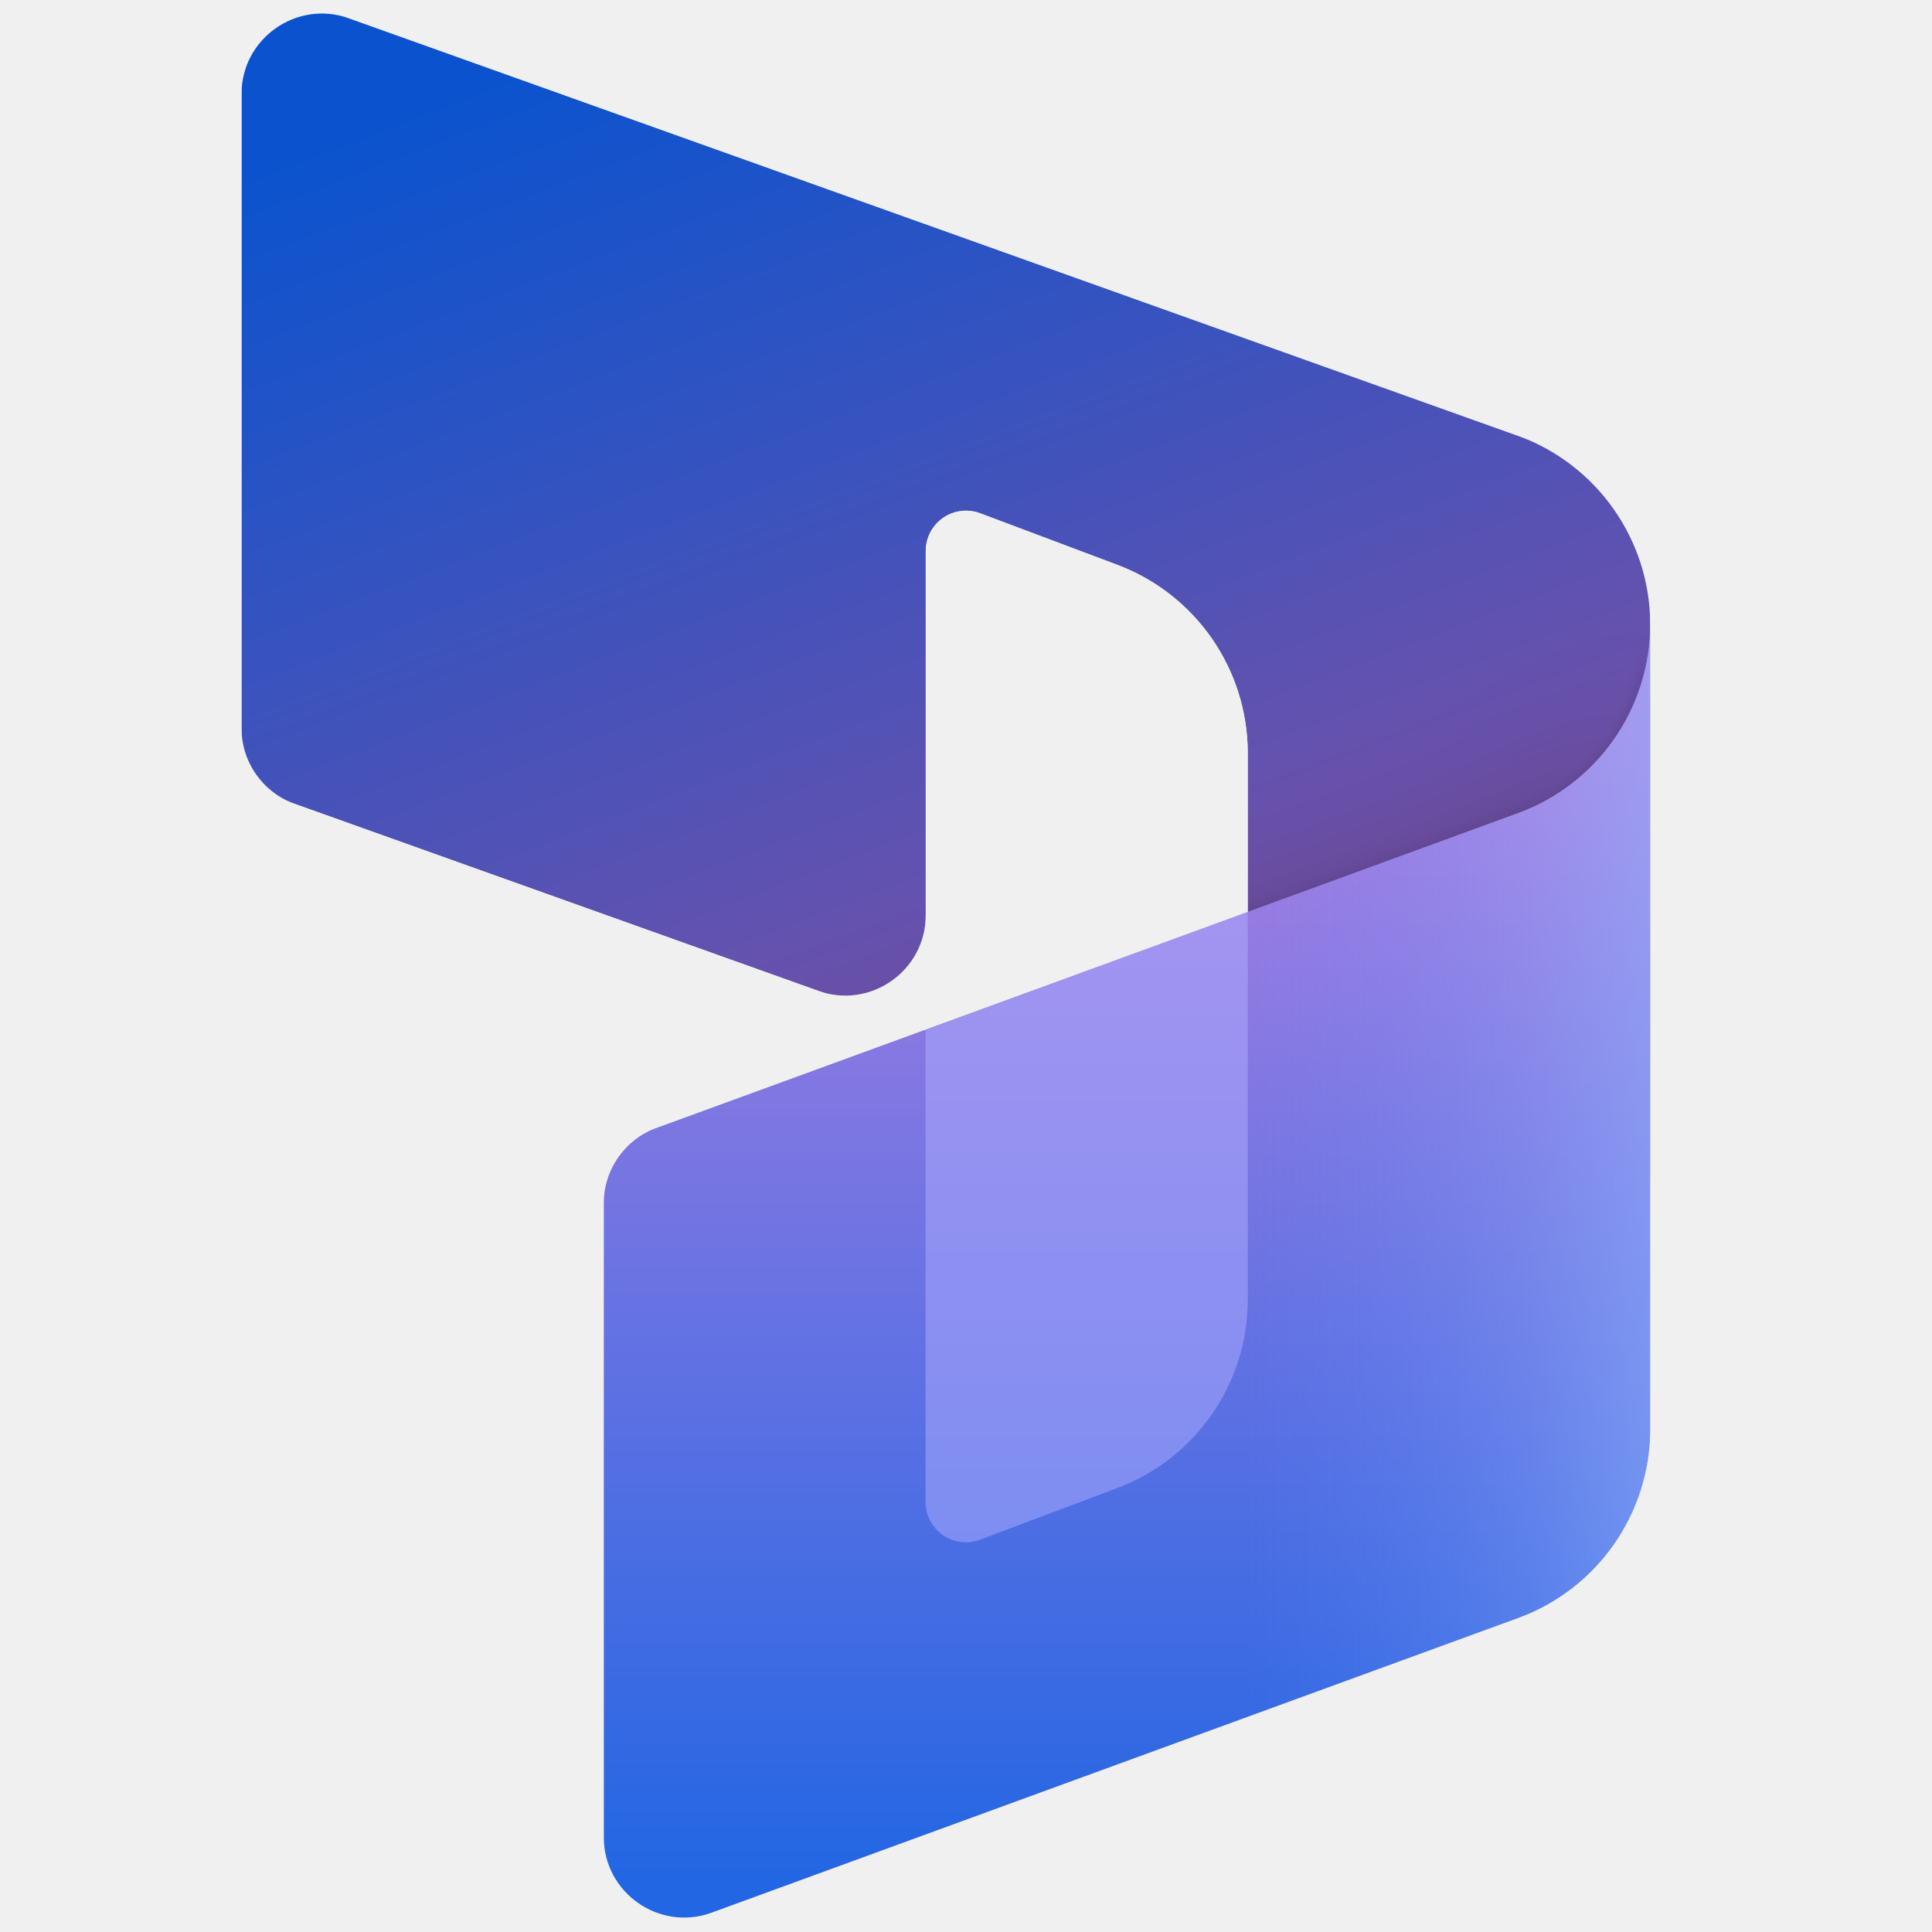
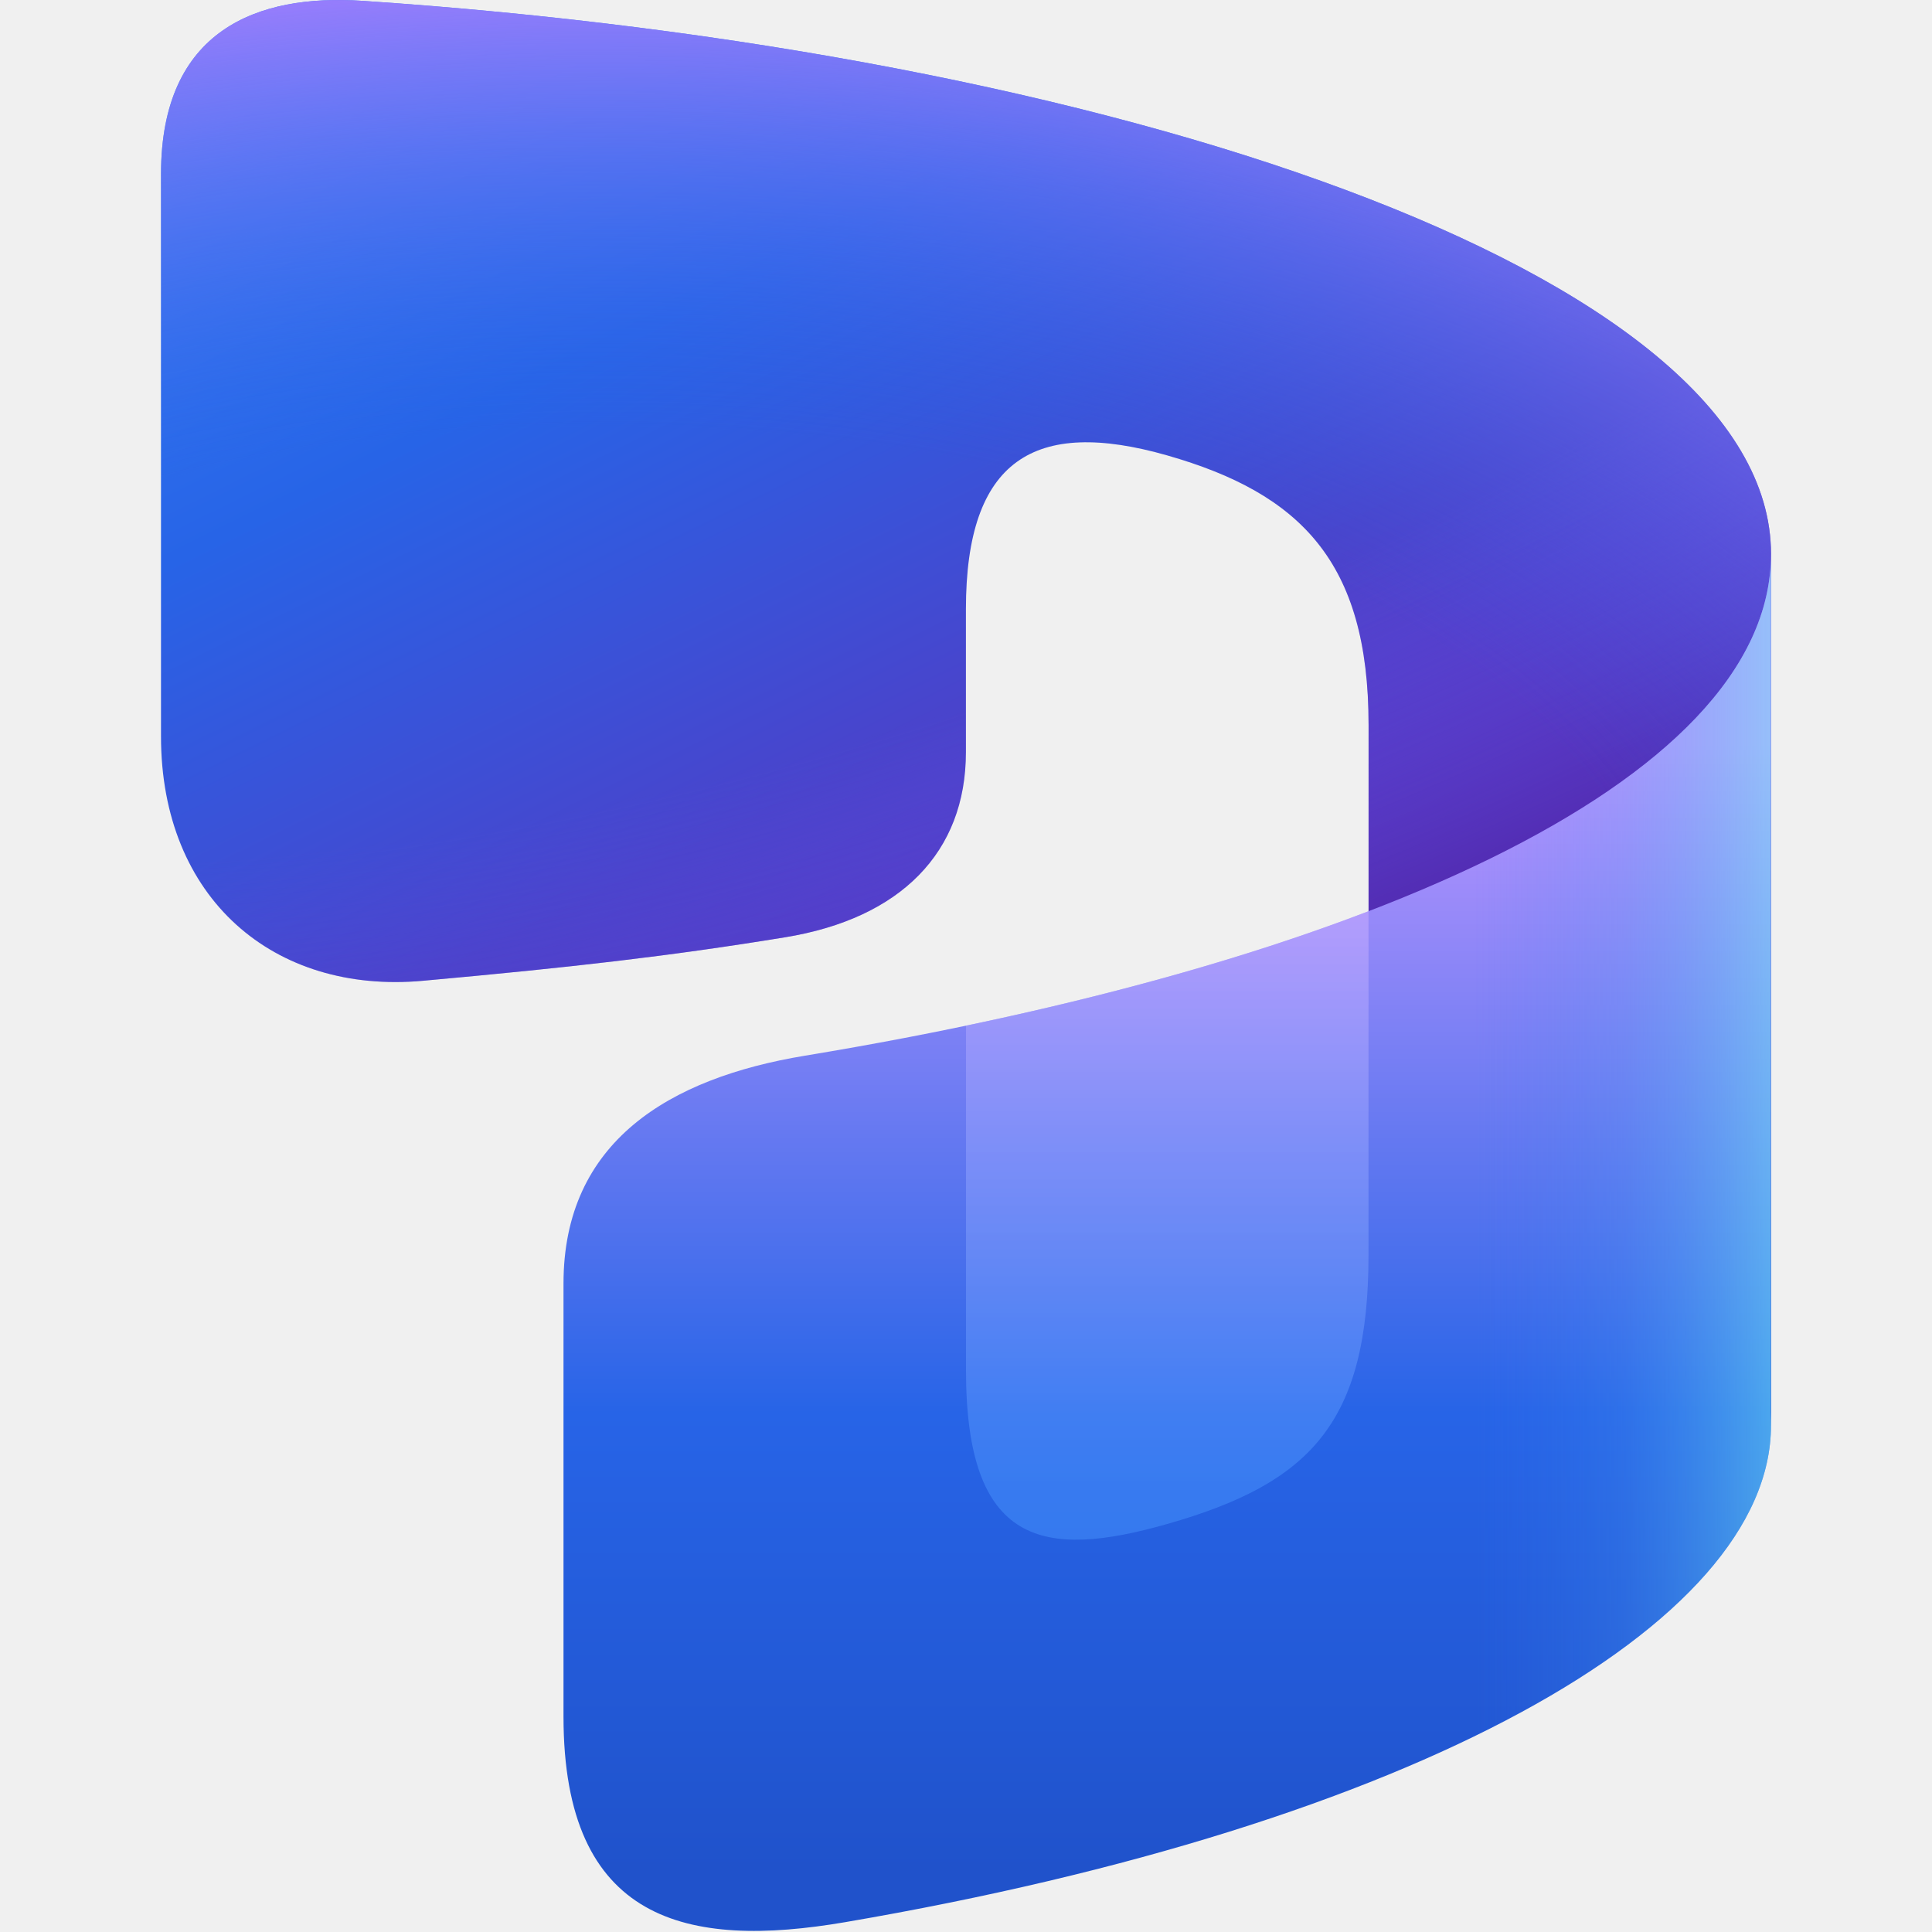
- <svg xmlns="http://www.w3.org/2000/svg" height="256" width="256" fill="none" viewBox="0 0 96 96">
-   <g clip-path="url(#a)">
-     <defs>
-       <linearGradient id="c" x1="38.045" y1="-1" x2="56.658" y2="47.723" gradientUnits="userSpaceOnUse">
-         <stop stop-color="#0B53CE" />
-         <stop offset="1" stop-color="#7252AA" />
-       </linearGradient>
-       <linearGradient id="f" x1="64.138" y1="93.492" x2="64.138" y2="35.415" gradientUnits="userSpaceOnUse">
-         <stop stop-color="#2266E3" />
-         <stop offset="1" stop-color="#AE7FE2" />
-       </linearGradient>
-       <linearGradient id="g" x1="82" y1="56.786" x2="62.076" y2="56.786" gradientUnits="userSpaceOnUse">
-         <stop stop-color="#94B9FF" />
-         <stop offset=".288" stop-color="#94B9FF" stop-opacity=".524" />
-         <stop offset="1" stop-color="#538FFF" stop-opacity="0" />
-       </linearGradient>
-       <filter id="d">
-         <feFlood flood-opacity="0" result="BackgroundImageFix" />
-         <feBlend in="SourceGraphic" in2="BackgroundImageFix" result="shape" />
-         <feGaussianBlur stdDeviation=".4" result="effect1_foregroundBlur" />
-       </filter>
-       <filter id="e">
-         <feFlood flood-opacity="0" result="BackgroundImageFix" />
-         <feBlend in="SourceGraphic" in2="BackgroundImageFix" result="shape" />
-         <feGaussianBlur stdDeviation="4" result="effect1_foregroundBlur" />
-       </filter>
-       <clipPath id="a">
-         <path fill="#fff" d="M0 0h96v96H0z" />
-       </clipPath>
-     </defs>
-     <mask id="b" mask-type="alpha" maskUnits="userSpaceOnUse" x="12" y="0" width="70" height="96">
-       <path d="M82 31.047a10 10 0 0 0-6.637-9.417L17.345.909C14.74-.021 12 1.909 12 4.676v31.505a4 4 0 0 0 2.655 3.767l26 9.286c2.605.93 5.345-1.001 5.345-3.767v-18.09a2 2 0 0 1 2.704-1.872l6.818 2.566A10 10 0 0 1 62 37.43v7.878L32.627 56.04A4 4 0 0 0 30 59.797V91.28c0 2.778 2.763 4.71 5.373 3.757L75.432 80.4A10 10 0 0 0 82 71.007v-39.96Z" fill="#fff" />
-     </mask>
-     <g mask="url(#b)">
-       <path d="m12-1 70 25v34.325c0 2.765-2.74 4.697-5.345 3.767L62 56.859V37.424a10 10 0 0 0-6.483-9.361l-6.814-2.56A2 2 0 0 0 46 27.375v23.768L12 39V-1Z" fill="url(#c)" />
-       <g filter="url(#d)">
-         <path d="M82 31.4c0 4.2-2.624 7.959-6.568 9.4L30 57.4v40l52-19v-47Z" fill="#000" fill-opacity=".24" />
-       </g>
-       <g filter="url(#e)">
-         <path d="M82 33c0 4.2-2.624 7.959-6.568 9.4L30 59v40l52-19V33Z" fill="#000" fill-opacity=".32" />
-       </g>
-       <path d="M82 31c0 4.2-2.624 7.959-6.568 9.4L30 57v40l52-19V31Z" fill="url(#f)" />
-       <path opacity=".5" d="M82 31c0 4.2-2.624 7.959-6.568 9.4L30 57v40l52-19V31Z" fill="url(#g)" />
-       <path opacity=".5" d="m62.001 45.32-16.009 5.857v23.458a2 2 0 0 0 2.705 1.872l6.827-2.57a10 10 0 0 0 6.477-9.36V45.32Z" fill="#B0ADFF" />
+ <svg xmlns="http://www.w3.org/2000/svg" viewBox="0 0 96 96" fill="none" width="256" height="256">
+   <g clip-path="url(#clip0_4303_1230)">
+     <g clip-path="url(#clip1_4303_1230)">
+       <path d="M8 8.648C8 1.485 12.793 -0.307 18.001 0.041C54.959 2.51 88 13.461 88 27.527V70.863C88 64.136 81.206 58.511 70.679 54.105C69.082 53.436 68.004 51.895 68.004 50.164V36.012C68.004 27.913 64.606 24.518 58.004 22.63C51.401 20.743 47.996 22.834 47.996 30.273V37.369C47.996 42.355 44.744 45.637 39.011 46.573C33.278 47.51 28.411 48.065 21.008 48.735C13.604 49.404 8 44.646 8 36.59V8.648Z" fill="url(#paint0_linear_4303_1230)" />
+       <path d="M8 8.648C8 1.485 12.793 -0.307 18.001 0.041C54.959 2.51 88 13.461 88 27.527V70.863C88 64.136 81.206 58.511 70.679 54.105C69.082 53.436 68.004 51.895 68.004 50.164V36.012C68.004 27.913 64.606 24.518 58.004 22.63C51.401 20.743 47.996 22.834 47.996 30.273V37.369C47.996 42.355 44.744 45.637 39.011 46.573C33.278 47.51 28.411 48.065 21.008 48.735C13.604 49.404 8 44.646 8 36.59V8.648Z" fill="url(#paint1_radial_4303_1230)" />
+       <path d="M8 8.648C8 1.485 12.793 -0.307 18.001 0.041C54.959 2.51 88 13.461 88 27.527V70.863C88 64.136 81.206 58.511 70.679 54.105C69.082 53.436 68.004 51.895 68.004 50.164V36.012C68.004 27.913 64.606 24.518 58.004 22.63C51.401 20.743 47.996 22.834 47.996 30.273V37.369C47.996 42.355 44.744 45.637 39.011 46.573C33.278 47.51 28.411 48.065 21.008 48.735C13.604 49.404 8 44.646 8 36.59V8.648Z" fill="url(#paint2_radial_4303_1230)" />
+       <path d="M88 27.527C88 39.061 66.827 48.029 40 52.456C33.248 53.571 28 56.729 28 63.778V85.302C28 95.511 34.144 96.855 41.998 95.511C70.195 90.685 88 80.772 88 70.826V27.527Z" fill="url(#paint3_linear_4303_1230)" />
+       <path d="M88 27.527C88 39.061 66.827 48.029 40 52.456C33.248 53.571 28 56.729 28 63.778V85.302C28 95.511 34.144 96.855 41.998 95.511C70.195 90.685 88 80.772 88 70.826V27.527Z" fill="url(#paint4_linear_4303_1230)" fill-opacity="0.5" />
+       <path opacity="0.5" d="M68 62.357C68 70.74 65.071 73.709 58.004 75.724C51.831 77.483 48 76.807 48 68.077V50.964C55.402 49.417 62.195 47.507 68 45.278V62.357Z" fill="url(#paint5_linear_4303_1230)" />
    </g>
  </g>
+   <defs>
+     <linearGradient id="paint0_linear_4303_1230" x1="18.133" y1="2.115" x2="47.183" y2="60.955" gradientUnits="userSpaceOnUse">
+       <stop stop-color="#367AF2" />
+       <stop offset="0.287" stop-color="#2764E7" />
+       <stop offset="0.66" stop-color="#4A43CB" />
+       <stop offset="1" stop-color="#6D37CD" />
+     </linearGradient>
+     <radialGradient id="paint1_radial_4303_1230" cx="0" cy="0" r="1" gradientTransform="matrix(17.6607 52.344 -119.087 40.8452 39.9393 1.5962)" gradientUnits="userSpaceOnUse">
+       <stop offset="0.62" stop-color="#5750E2" stop-opacity="0" />
+       <stop offset="1" stop-color="#4B20A0" />
+     </radialGradient>
+     <radialGradient id="paint2_radial_4303_1230" cx="0" cy="0" r="1" gradientUnits="userSpaceOnUse" gradientTransform="translate(30.5 50.6874) rotate(-90) scale(53.3687 95.7281)">
+       <stop offset="0.55" stop-color="#2764E7" stop-opacity="0" />
+       <stop offset="1" stop-color="#AC80FF" />
+     </radialGradient>
+     <linearGradient id="paint3_linear_4303_1230" x1="67.474" y1="92.971" x2="67.474" y2="36.947" gradientUnits="userSpaceOnUse">
+       <stop stop-color="#2052CB" />
+       <stop offset="0.406" stop-color="#2764E7" />
+       <stop offset="1" stop-color="#BD96FF" />
+     </linearGradient>
+     <linearGradient id="paint4_linear_4303_1230" x1="73.263" y1="49.838" x2="88" y2="49.838" gradientUnits="userSpaceOnUse">
+       <stop stop-color="#367AF2" stop-opacity="0" />
+       <stop offset="0.489" stop-color="#4BA3F3" stop-opacity="0.377" />
+       <stop offset="1" stop-color="#6FE8F5" />
+     </linearGradient>
+     <linearGradient id="paint5_linear_4303_1230" x1="57.679" y1="45.478" x2="57.679" y2="74.14" gradientUnits="userSpaceOnUse">
+       <stop stop-color="#CEB0FF" />
+       <stop offset="1" stop-color="#4894FE" />
+     </linearGradient>
+     <clipPath id="clip0_4303_1230">
+       <rect width="96" height="96" fill="white" />
+     </clipPath>
+     <clipPath id="clip1_4303_1230">
+       <rect width="96" height="96" fill="white" />
+     </clipPath>
+   </defs>
</svg>
